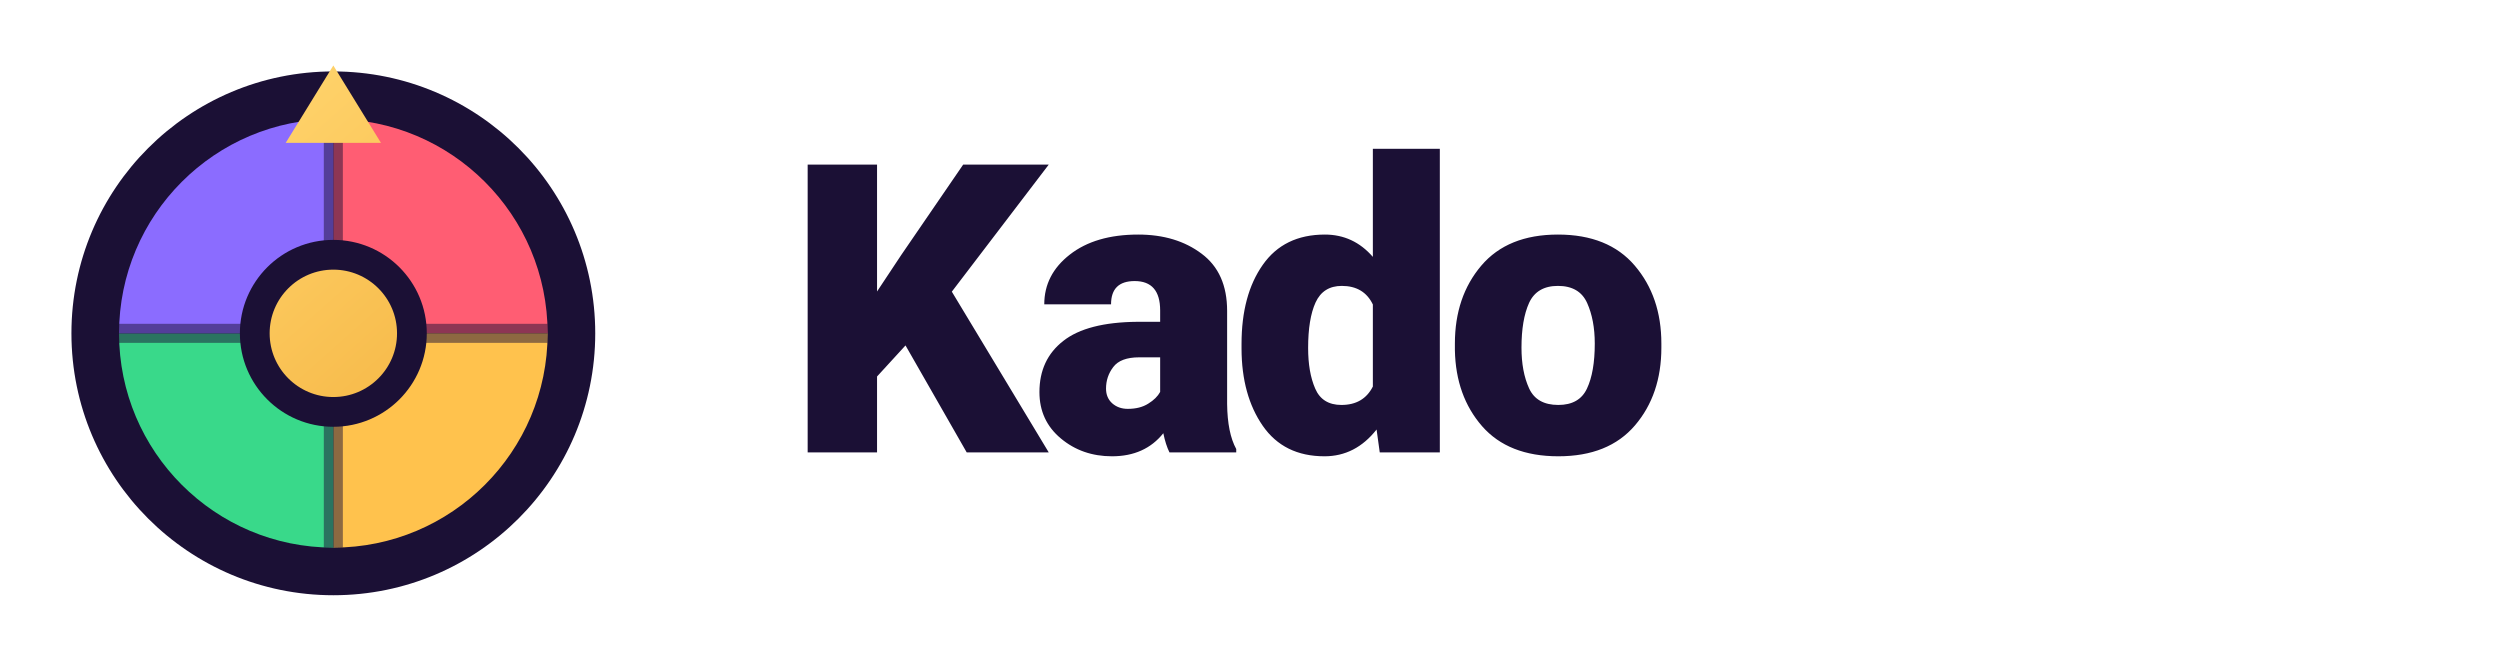
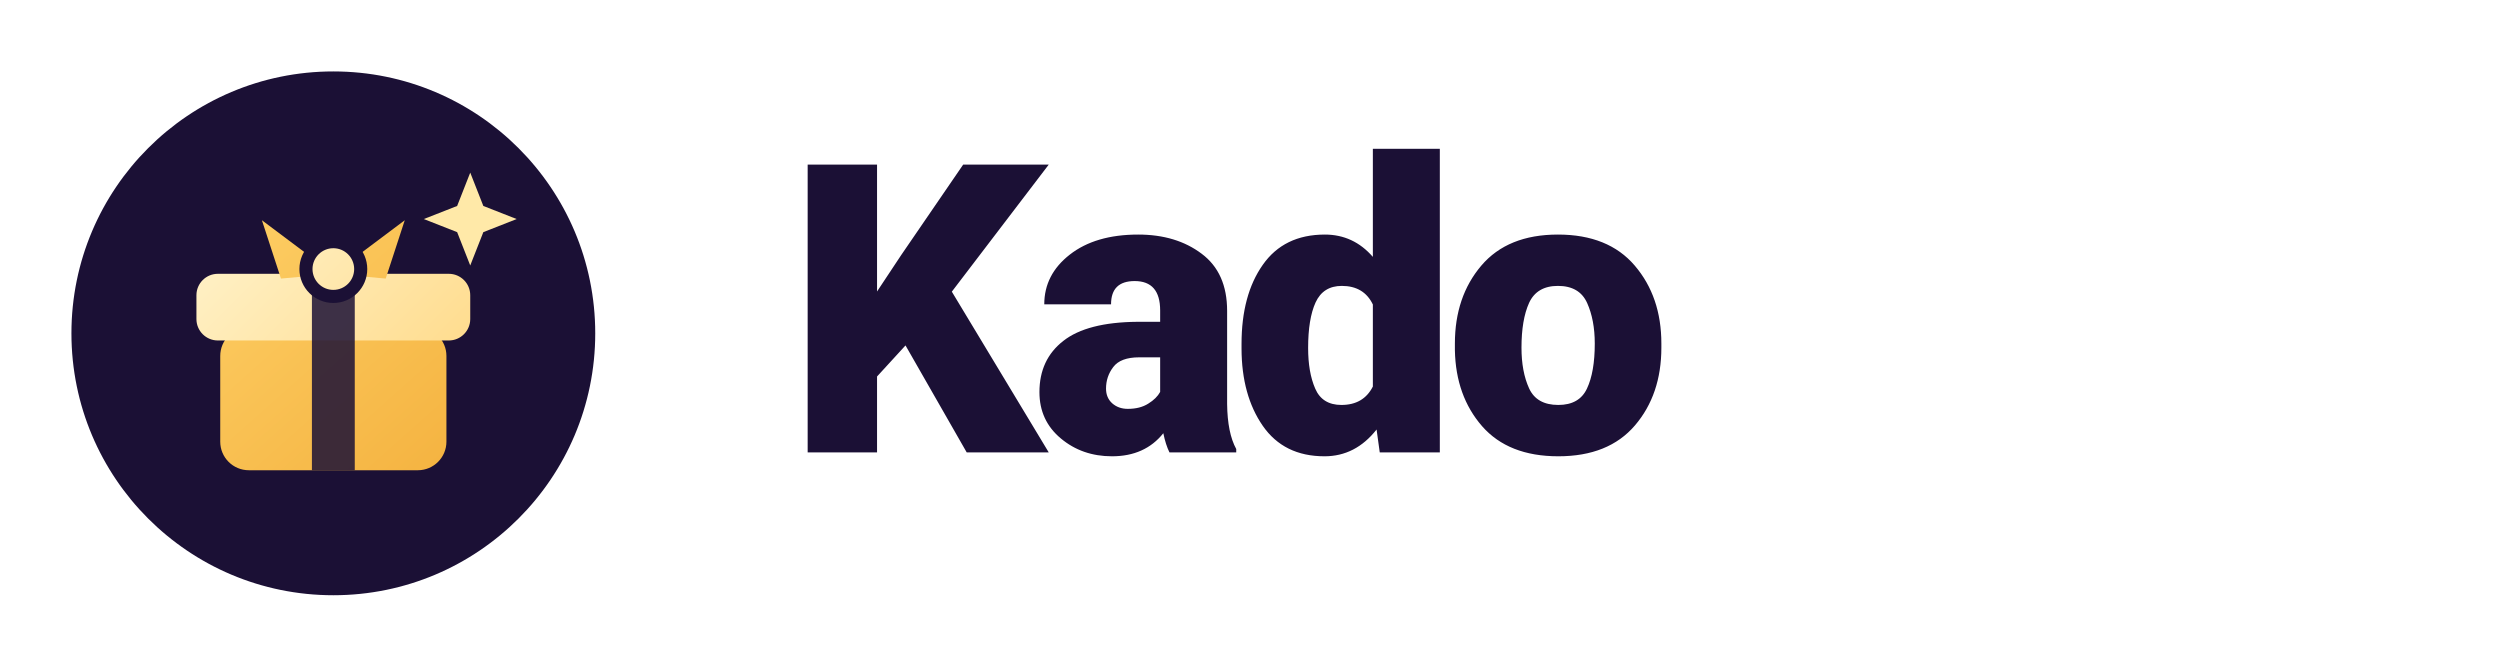
<svg xmlns="http://www.w3.org/2000/svg" width="210" height="56" viewBox="0 0 210 56" fill="none">
  <defs>
    <linearGradient id="g" x1="12" y1="10" x2="44" y2="46" gradientUnits="userSpaceOnUse">
      <stop stop-color="#ffd36b" />
      <stop offset="1" stop-color="#f0a52e" />
    </linearGradient>
+     <linearGradient id="gl" x1="16" y1="16" x2="40" y2="40" gradientUnits="userSpaceOnUse">
+       <stop stop-color="#fff0c4" />
+       <stop offset="1" stop-color="#ffce68" />
+     </linearGradient>
  </defs>
  <g transform="translate(4,4)">
    <circle cx="24" cy="24" r="22" fill="#1b1035" />
-     <path d="M24 24V6A18 18 0 0 1 42 24Z" fill="#ff5d73" />
-     <path d="M24 24H42A18 18 0 0 1 24 42Z" fill="#ffc24d" />
-     <path d="M24 24V42A18 18 0 0 1 6 24Z" fill="#39d98a" />
-     <path d="M24 24H6A18 18 0 0 1 24 6Z" fill="#8b6cff" />
-     <path d="M24 6V42M6 24H42" stroke="#1b1035" stroke-width="1.6" opacity="0.5" />
-     <circle cx="24" cy="24" r="6.6" fill="url(#g)" stroke="#1b1035" stroke-width="2.5" />
-     <path d="M24 1.5L28 8H20Z" fill="url(#g)" />
+     <rect x="14.5" y="23.5" width="19" height="12" rx="2.4" fill="url(#g)" />
+     <rect x="12.5" y="19" width="23" height="5.6" rx="1.8" fill="url(#gl)" />
+     <rect x="22.2" y="19" width="3.6" height="16.5" fill="#1b1035" opacity="0.85" />
+     <path d="M24 19 L18 14.5 L19.6 19.4 Z" fill="url(#g)" />
+     <path d="M24 19 L30 14.5 L28.4 19.4 Z" fill="url(#g)" />
+     <circle cx="24" cy="18.6" r="2.3" fill="url(#gl)" stroke="#1b1035" stroke-width="1.1" />
+     <path d="M35.5 10.5l1.1 2.8 2.8 1.1-2.8 1.1-1.1 2.8-1.1-2.8-2.8-1.1 2.8-1.1z" fill="#ffe9a8" />
  </g>
  <text x="66" y="38" font-family="-apple-system, 'Segoe UI', Roboto, 'Helvetica Neue', Arial, sans-serif" font-size="34" font-weight="800" letter-spacing="-1.2" fill="#1b1035">Kado</text>
</svg>
